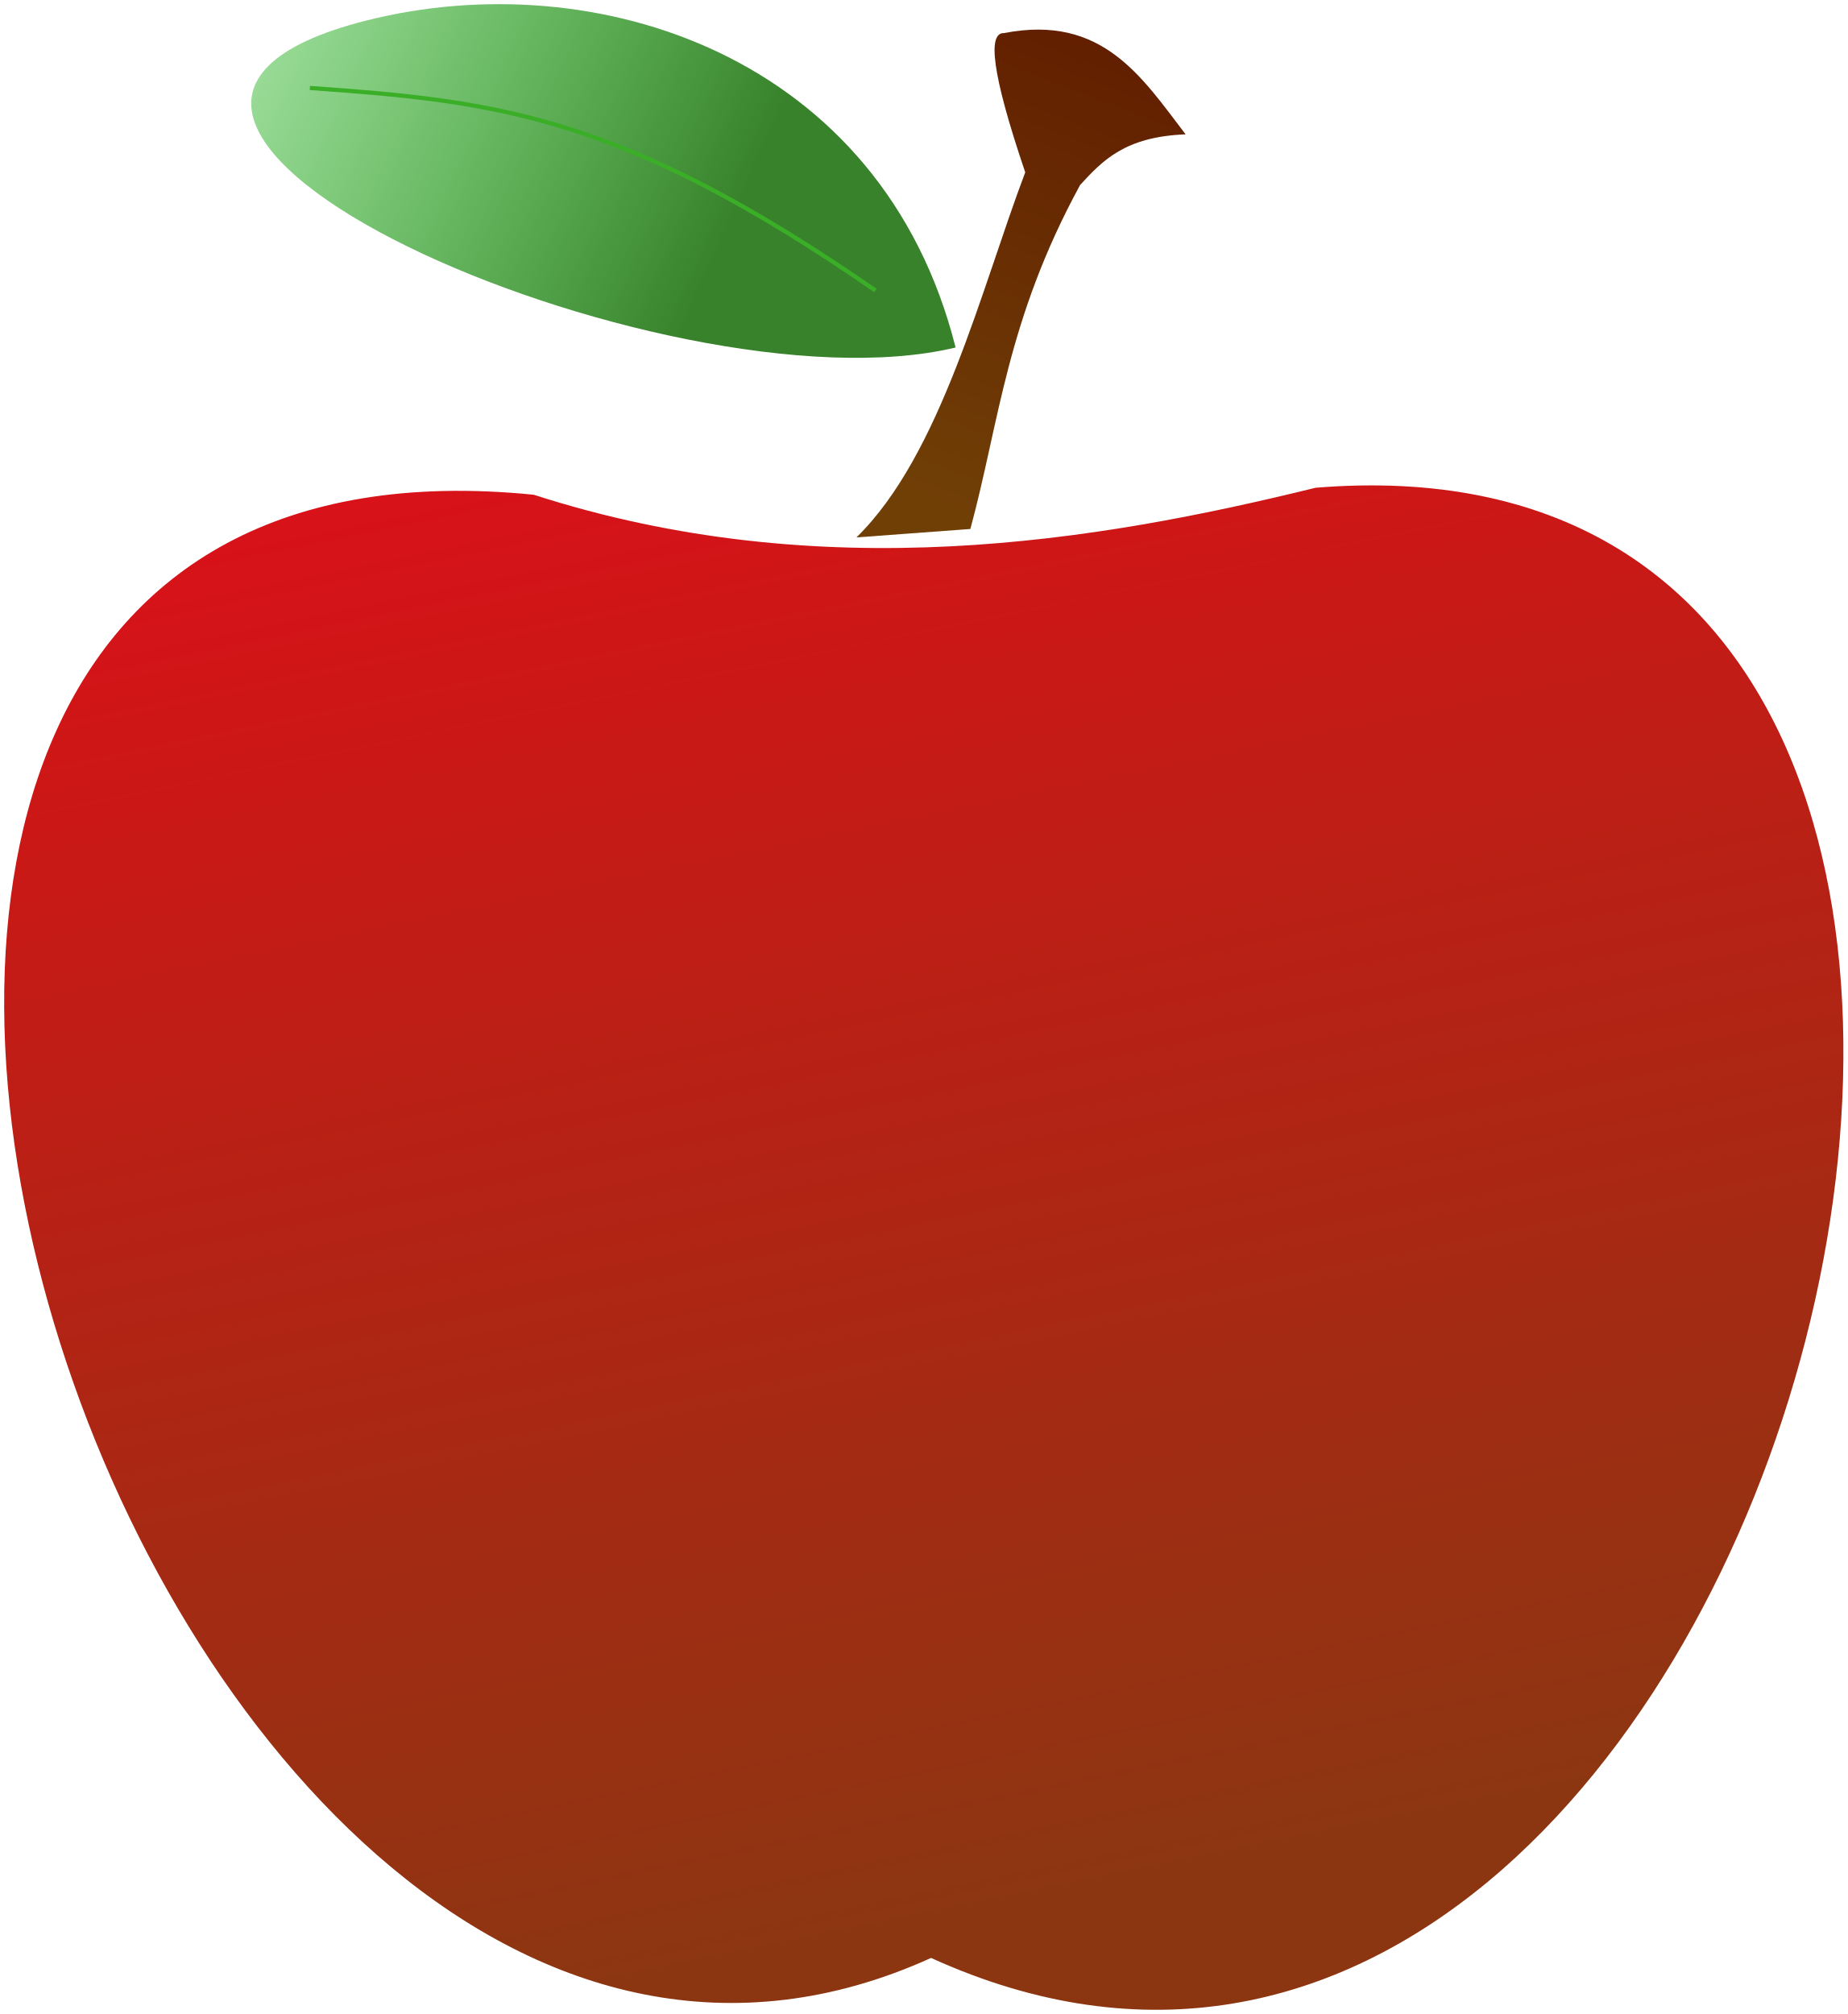
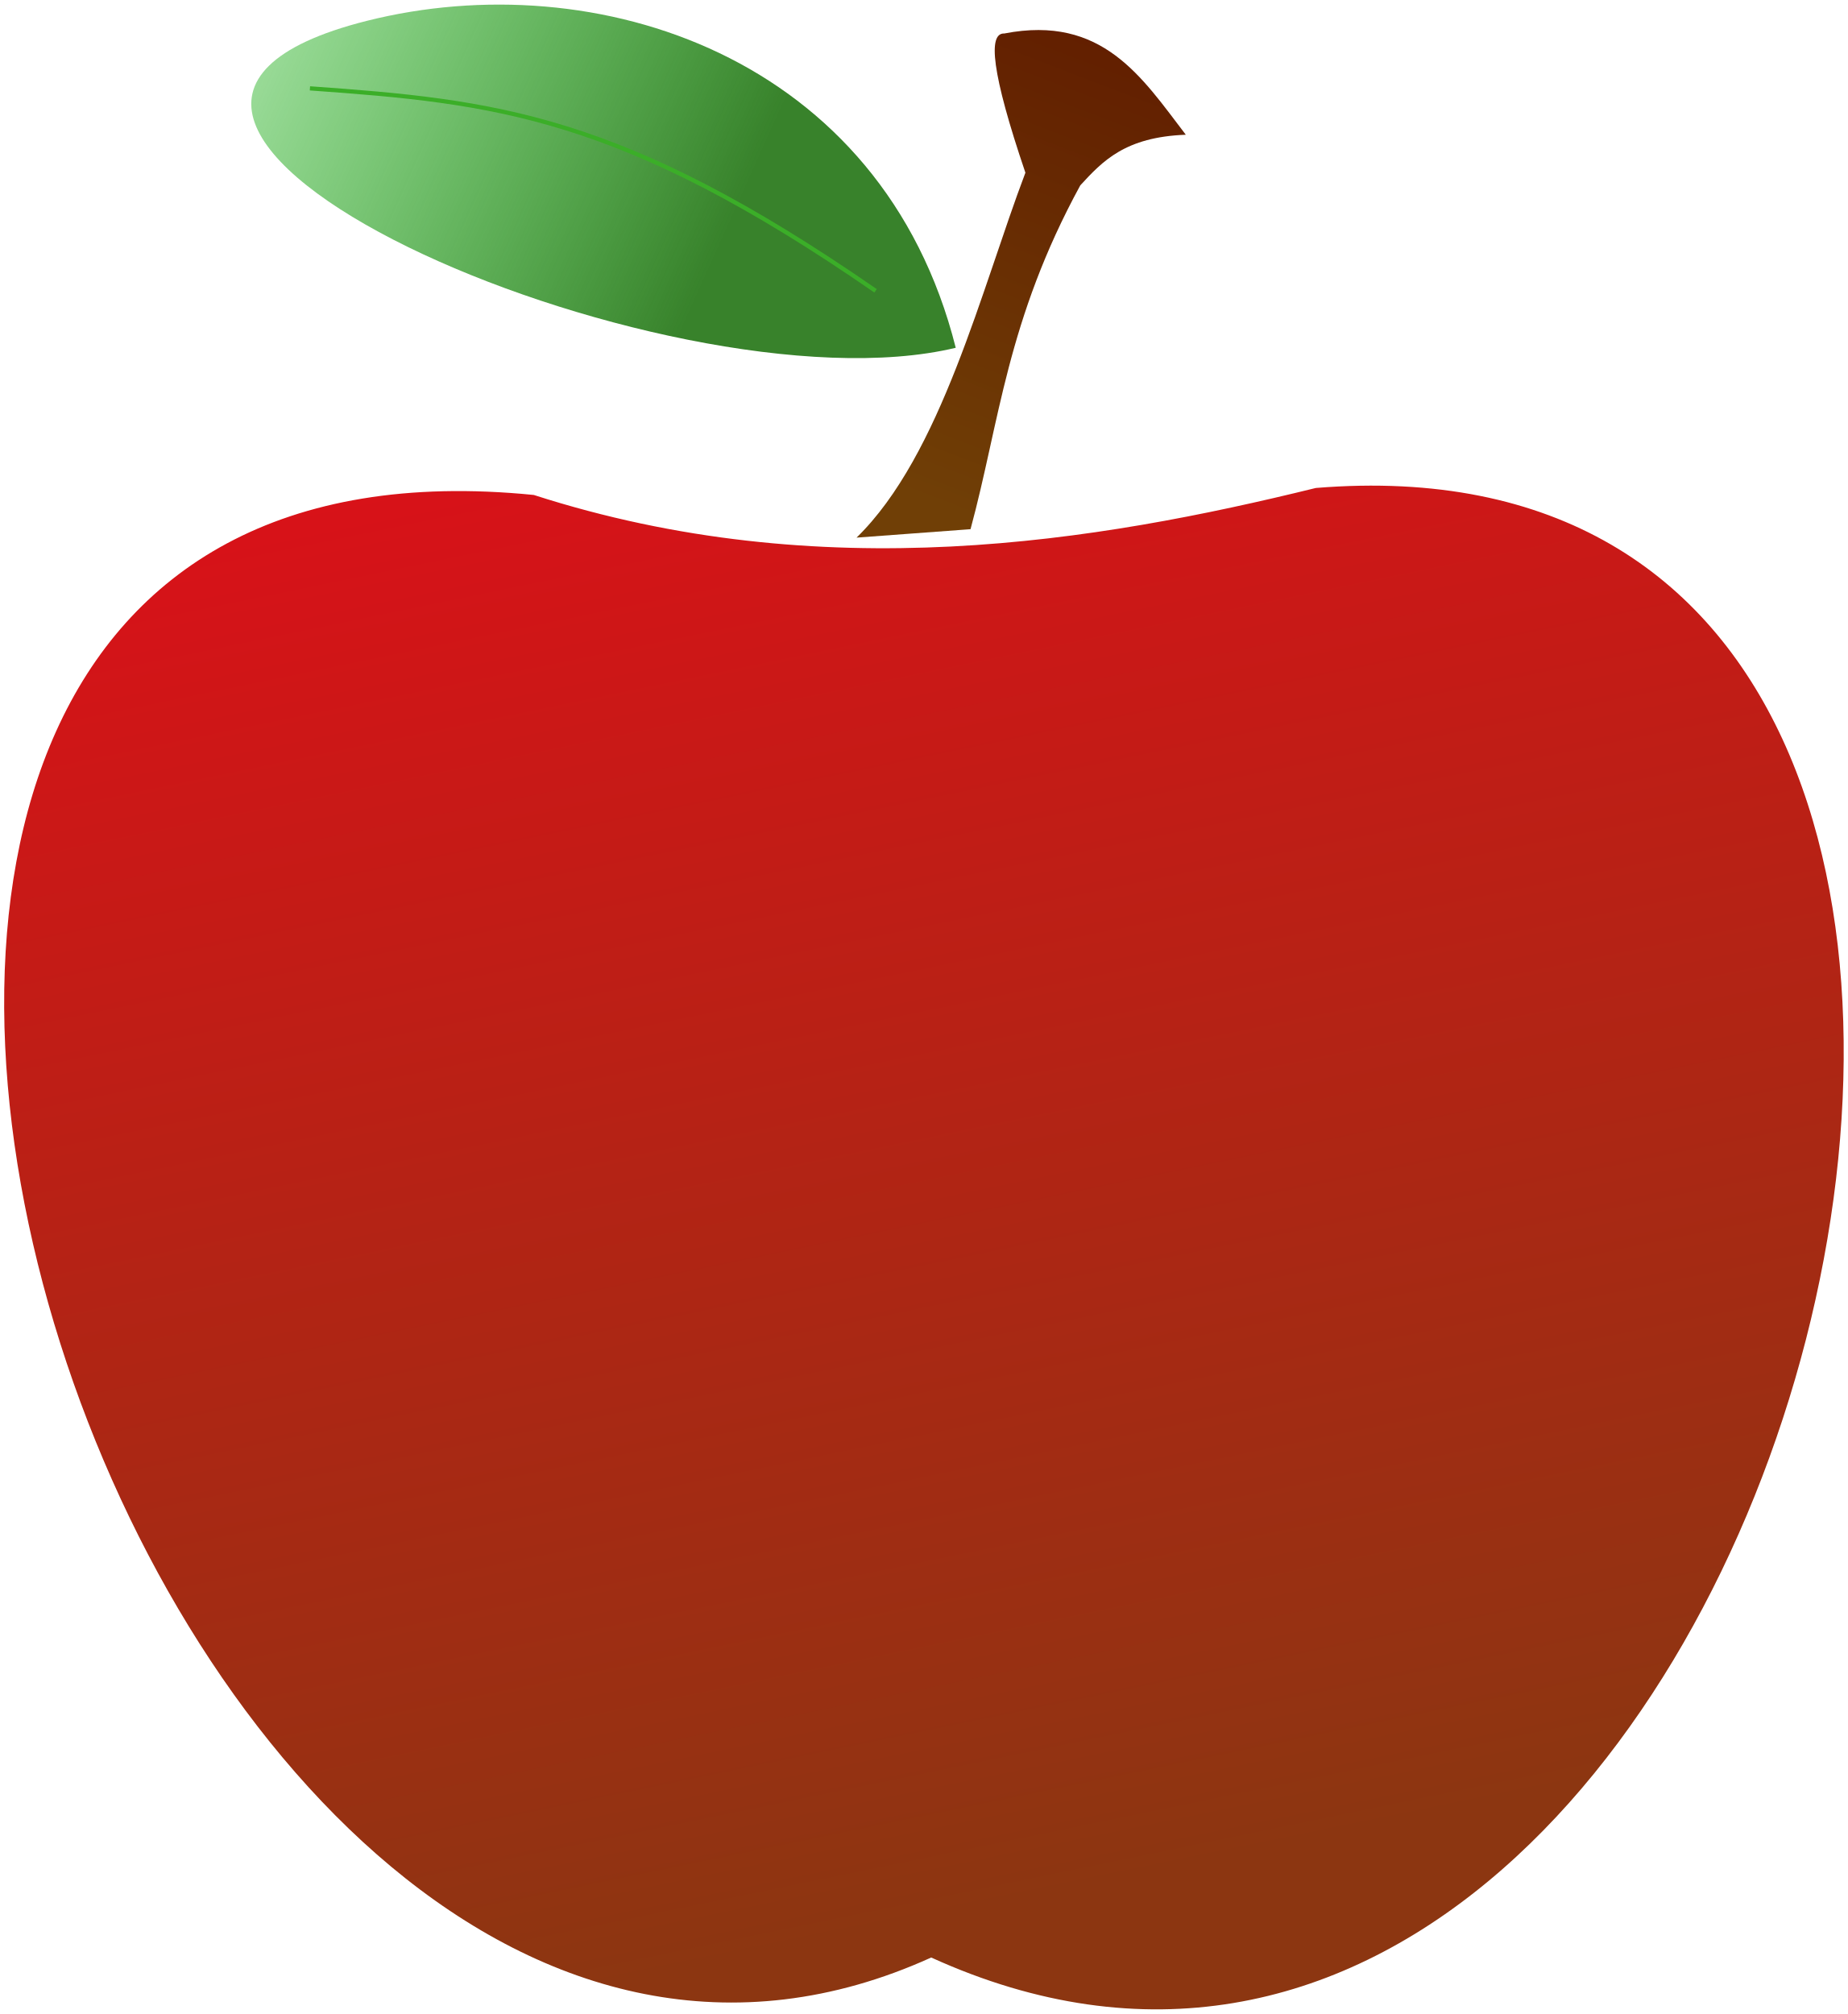
- <svg xmlns="http://www.w3.org/2000/svg" id="svg2" viewBox="0 0 442.23 482.04" version="1.1">
-   <defs id="defs4">
-     <linearGradient id="linearGradient5419" y2="230.38" gradientUnits="userSpaceOnUse" x2="343.82" y1="677.87" x1="435.95">
-       <stop id="stop5383" stop-color="#8c3611" offset="0" />
-       <stop id="stop5385" stop-color="#ec081a" offset="1" />
+ <svg xmlns="http://www.w3.org/2000/svg" width="1024pt" height="1116pt" viewBox="0 0 1024 1116" version="1.1">
+   <defs>
+     <linearGradient id="linear0" gradientUnits="userSpaceOnUse" x1="435.95" y1="677.87" x2="343.82" y2="230.38" gradientTransform="matrix(2.315537,0,0,2.314149,-420.0371,-519.7684)">
+       <stop offset="0" style="stop-color:rgb(54.902%,21.176%,6.667%);stop-opacity:1;" />
+       <stop offset="1" style="stop-color:rgb(92.549%,3.137%,10.196%);stop-opacity:1;" />
    </linearGradient>
-     <linearGradient id="linearGradient5421" y2="233.98" gradientUnits="userSpaceOnUse" x2="452.54" y1="347.11" x1="409.12">
-       <stop id="stop5393" stop-color="#703f06" offset="0" />
-       <stop id="stop5395" stop-color="#621e00" offset="1" />
+     <linearGradient id="linear1" gradientUnits="userSpaceOnUse" x1="409.12" y1="347.11" x2="452.54" y2="233.98" gradientTransform="matrix(2.315537,0,0,2.314149,-420.0371,-519.7684)">
+       <stop offset="0" style="stop-color:rgb(43.922%,24.706%,2.353%);stop-opacity:1;" />
+       <stop offset="1" style="stop-color:rgb(38.431%,11.765%,0%);stop-opacity:1;" />
    </linearGradient>
-     <linearGradient id="linearGradient5423" y2="201.36" gradientUnits="userSpaceOnUse" x2="158.59" y1="288.23" x1="351.64">
-       <stop id="stop5403" stop-color="#38822b" offset="0" />
-       <stop id="stop5405" stop-color="#00ce02" stop-opacity="0" offset="1" />
+     <linearGradient id="linear2" gradientUnits="userSpaceOnUse" x1="351.64" y1="288.23" x2="158.59" y2="201.36" gradientTransform="matrix(2.315537,0,0,2.314149,-420.0371,-519.7684)">
+       <stop offset="0" style="stop-color:rgb(21.961%,50.98%,16.863%);stop-opacity:1;" />
+       <stop offset="1" style="stop-color:rgb(0%,80.784%,0.784%);stop-opacity:0;" />
    </linearGradient>
  </defs>
-   <g id="layer1" transform="translate(-185.44 -156.02)">
-     <g id="g5413" transform="translate(4.0406 -68.69)">
-       <path id="path3054" fill="url(#linearGradient5419)" d="m404.25 693.33c205.07 93.329 322.49-370.73 92.036-351.88-52.37 12.89-118.11 23.937-187.14 1.673-242.8-24.351-95.055 436.5 95.1 350.21z" />
-       <path id="path3064" fill="url(#linearGradient5421)" d="m426.79 265.96c-8.159-24.063-9.001-33.491-5.051-33.335 23.513-4.567 32.962 10.557 43.437 24.244-14.542 0.541-19.918 6.32-25.254 12.122-17.628 32.357-19.297 56.634-26.264 82.327l-27.274 2.02c20.262-19.774 29.904-59.692 40.406-87.378z" />
-       <path id="path3066" fill="url(#linearGradient5423)" d="m410.12 307.88c-17.615-70.003-86.197-92.056-140.92-78.287-92.792 23.349 71.872 94.905 140.92 78.287z" />
-       <path id="path3070" d="m390.93 294.24c-60.97-42.23-91.1-45.32-135.36-48.48" stroke="#3bae28" stroke-width="1px" fill="none" />
-     </g>
+   <g id="surface1">
+     <path style=" stroke:none;fill-rule:nonzero;fill:url(#linear0);" d="M 516.02 1084.699 C 990.867 1300.676 1262.758 226.777 729.133 270.398 C 607.867 300.227 455.645 325.793 295.801 274.27 C -266.41 217.918 75.699 1284.395 516.008 1084.707 Z M 516.02 1084.699 " />
+     <path style=" stroke:none;fill-rule:nonzero;fill:url(#linear1);" d="M 568.211 95.703 C 549.316 40.016 547.367 18.199 556.516 18.559 C 610.961 7.992 632.84 42.992 657.098 74.664 C 623.422 75.918 610.977 89.289 598.621 102.715 C 557.801 177.594 553.938 233.777 537.805 293.234 L 474.648 297.91 C 521.566 252.148 543.895 159.773 568.211 95.703 Z M 568.211 95.703 " />
+     <path style=" stroke:none;fill-rule:nonzero;fill:url(#linear2);" d="M 529.609 192.711 C 488.824 30.715 330.02 -20.32 203.305 11.543 C -11.559 65.578 369.727 231.168 529.609 192.711 Z M 529.609 192.711 " />
+     <path style="fill:none;stroke-width:1;stroke-linecap:butt;stroke-linejoin:miter;stroke:rgb(23.137%,68.235%,15.686%);stroke-opacity:1;stroke-miterlimit:4;" d="M 390.93 294.241 C 329.959 252.011 299.83 248.92 255.571 245.76 " transform="matrix(2.315537,0,0,2.314149,-420.0371,-519.7684)" />
  </g>
</svg>
